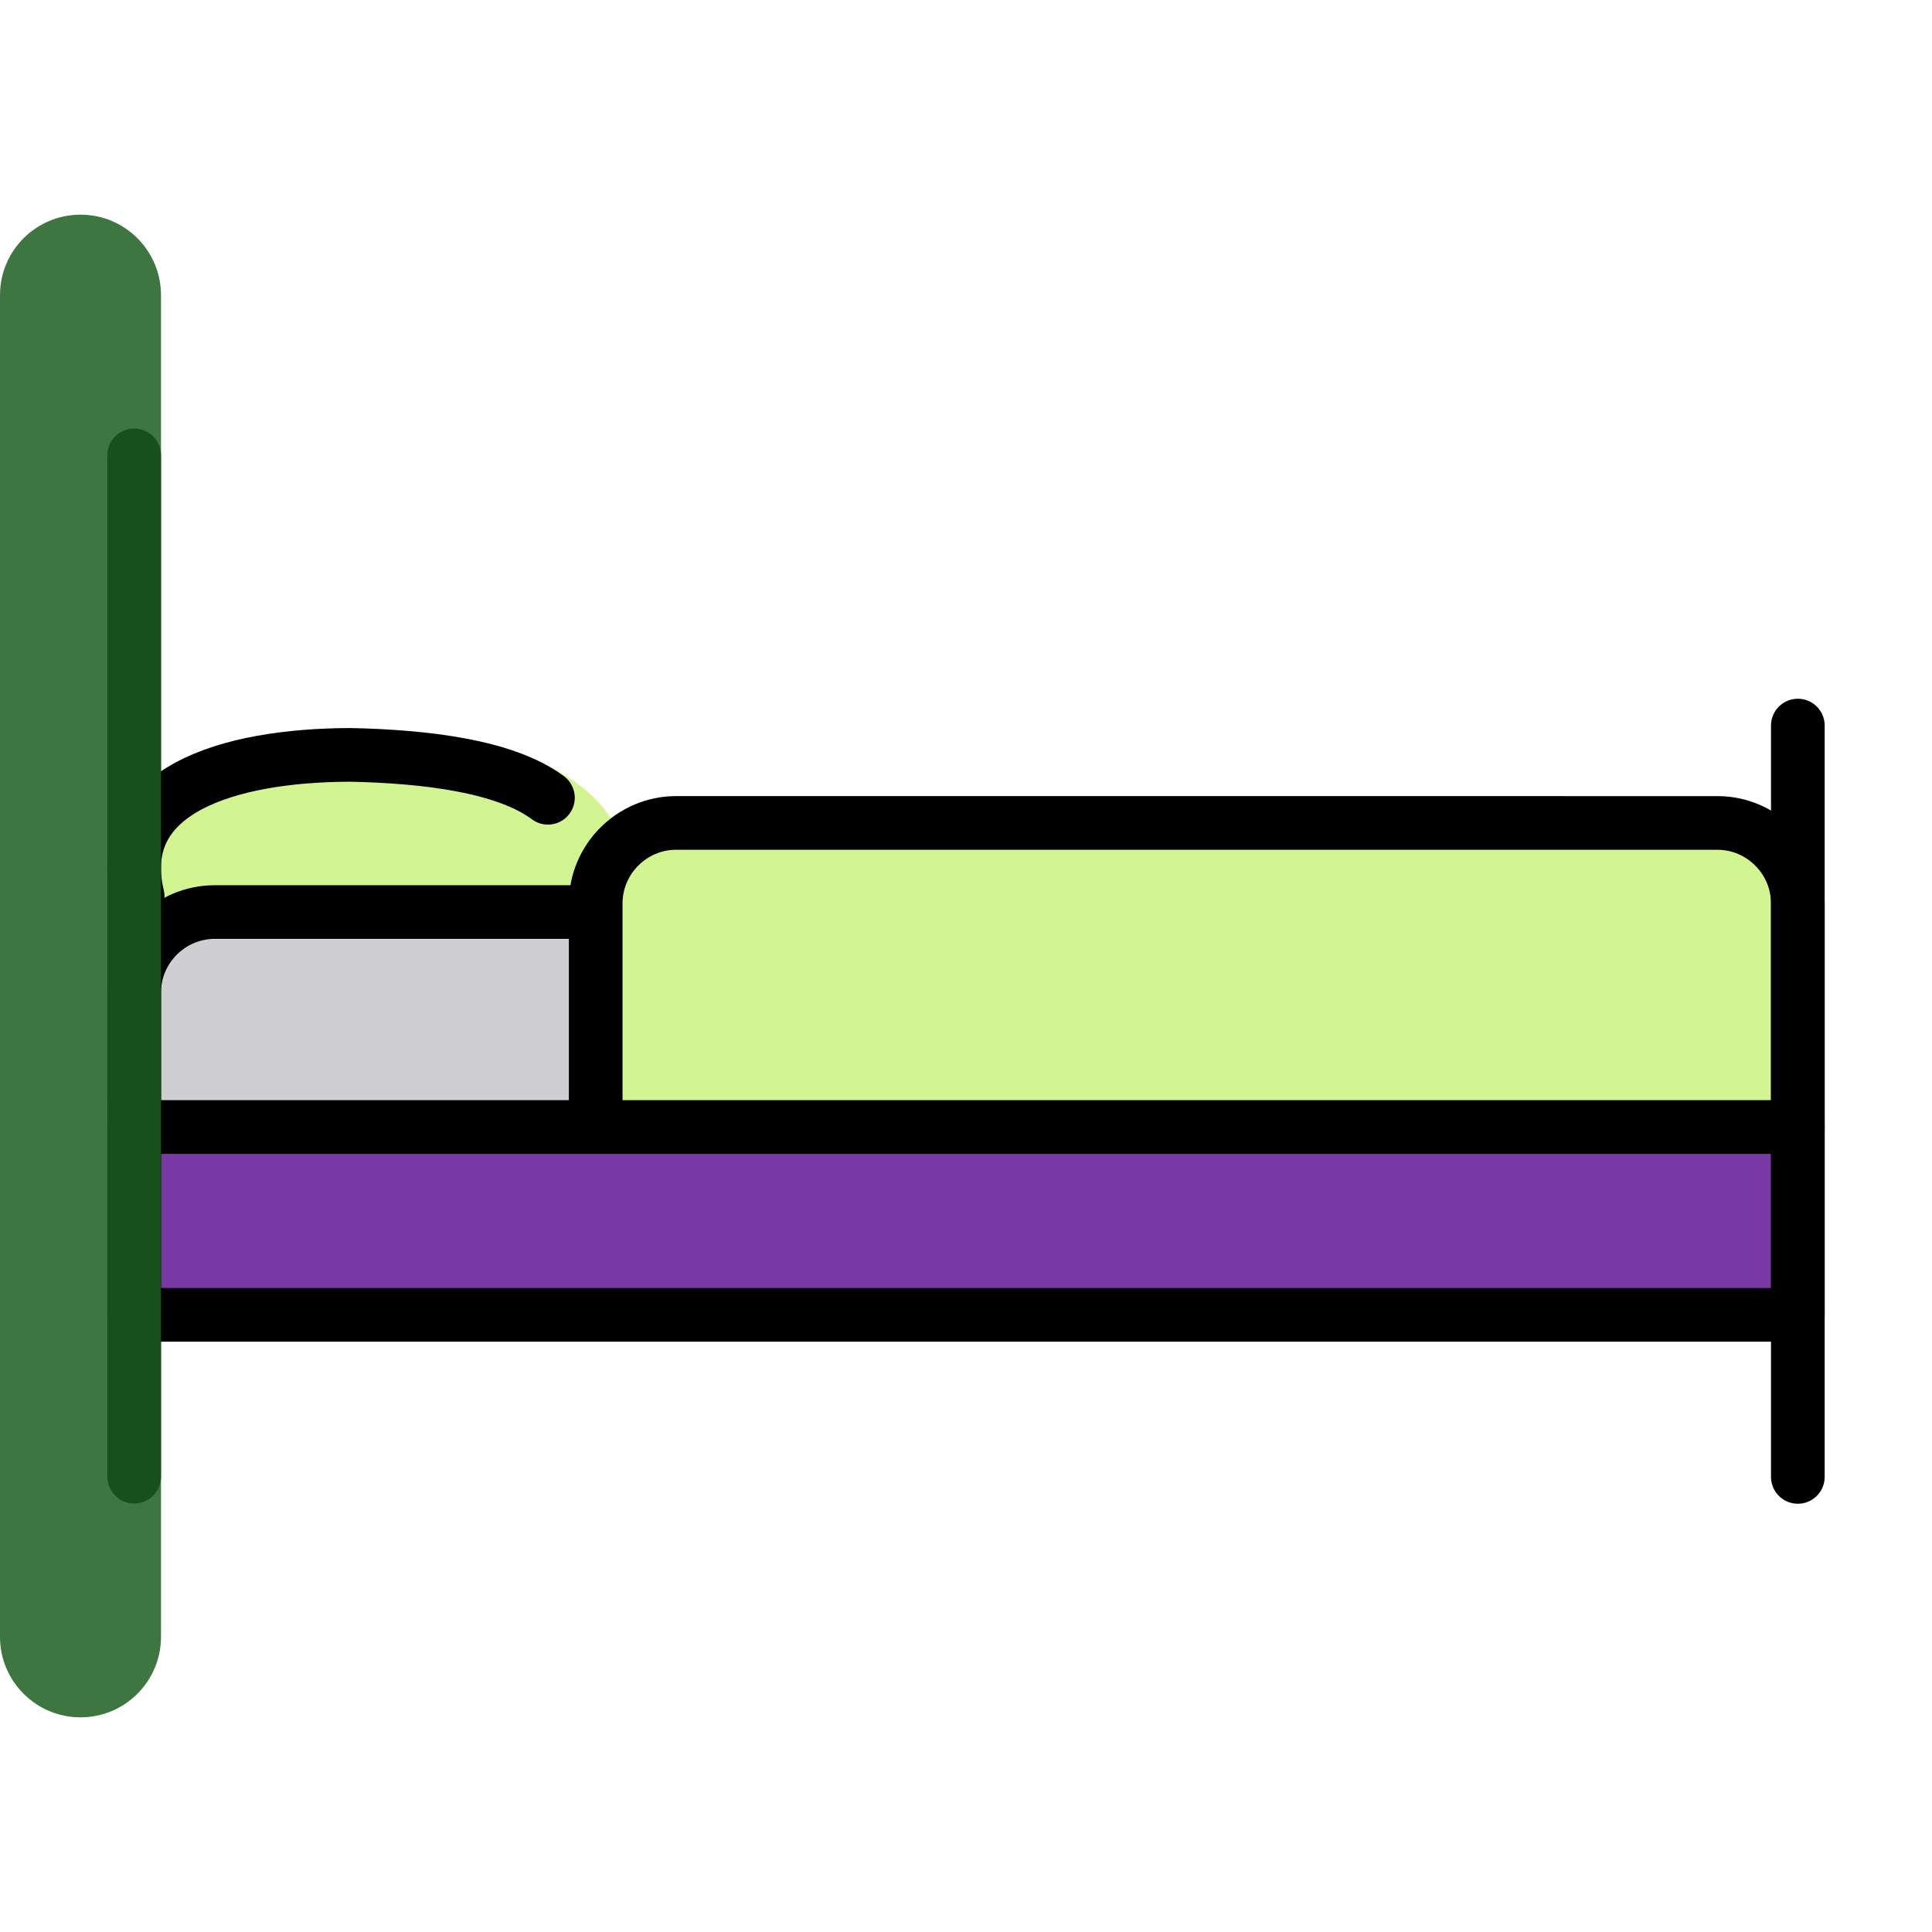
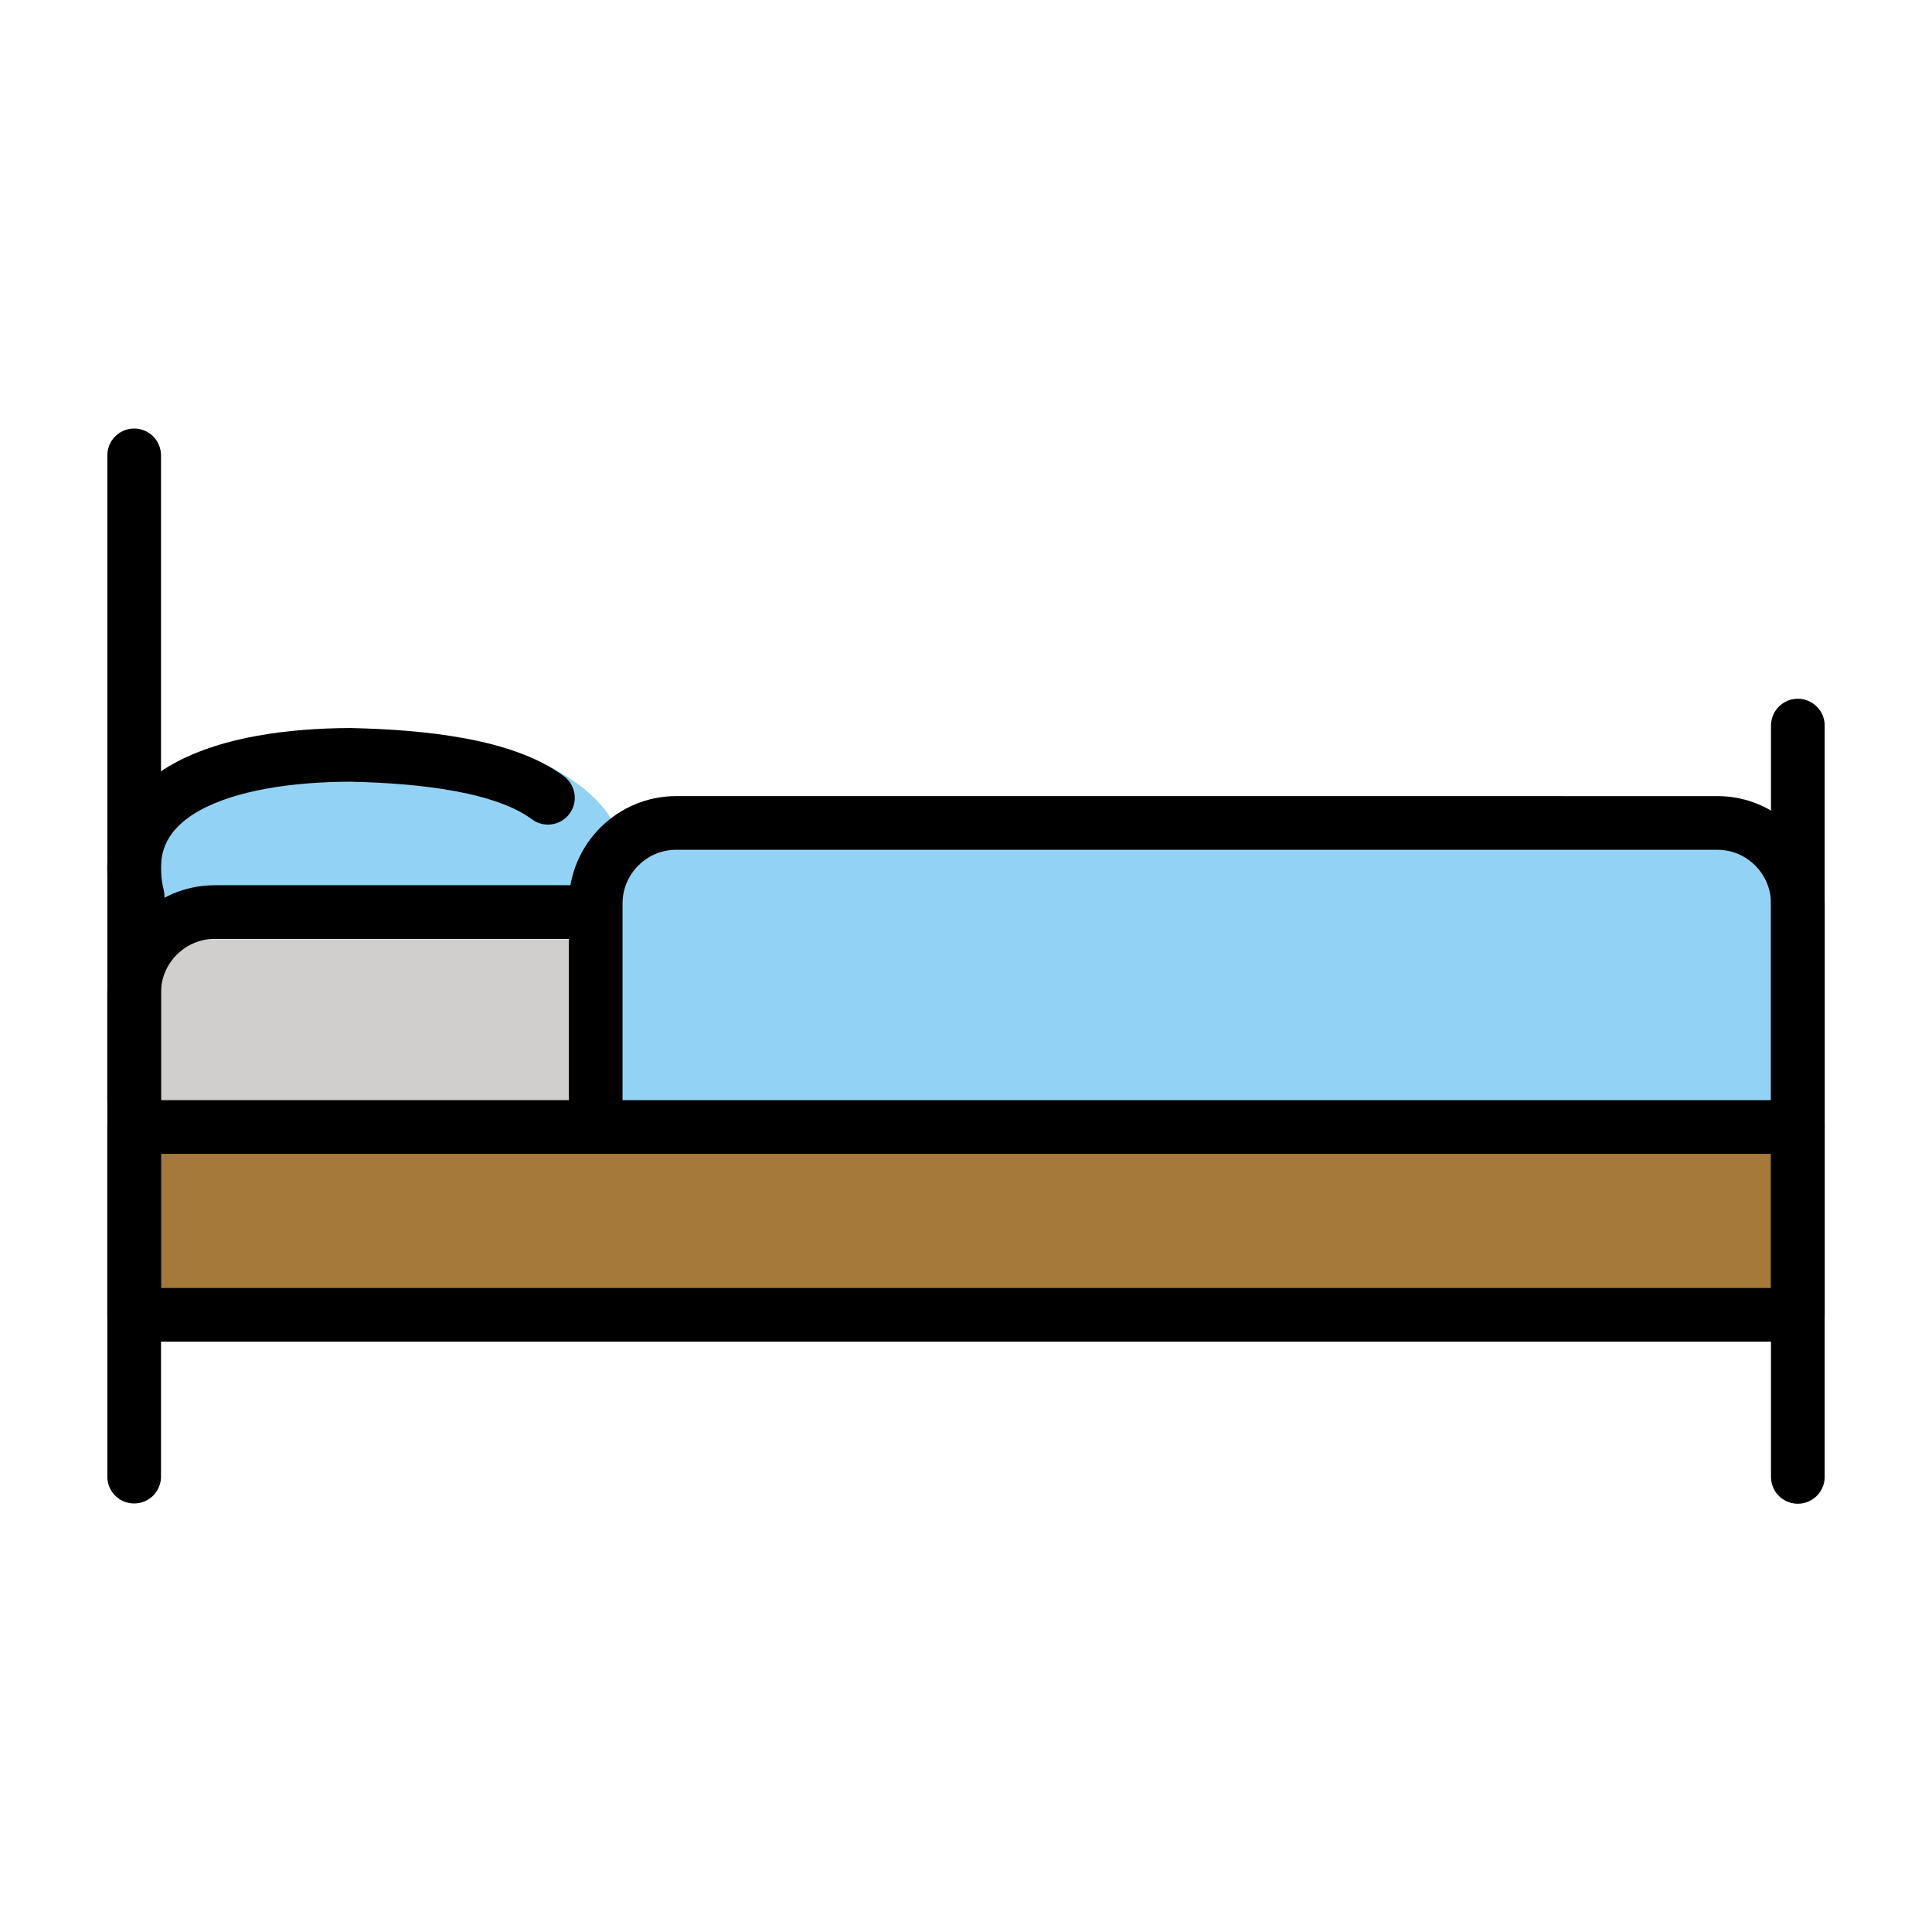
<svg xmlns="http://www.w3.org/2000/svg" id="emoji" viewBox="0 0 72 72">
  <g id="color">
-     <rect x="5" y="42.5" width="62" height="6.5" fill="#7939a4" />
-     <path fill="#cfced0" d="m5 42v-4c0-1.65 1.35-3 3-3h56c1.65 0 3 1.35 3 3v4" />
-     <path fill="#d2f591" d="m5.125 30.44s6.387-2.767 12.27-2.721c2.296 0.018 5.686 1.897 5.712 3.874l-1.104 2.16-15 1-0.812 1.25-1.062-1.625-0.125-3.625z" />
-     <path fill="#d2f591" d="m22 41.6 0.434-8.291c-3.052-4.924 32.48-2.528 44.6-2.638 0.818 4.338 0.044 6.264-0.03 11.32" />
+     <rect x="5" y="42.5" width="62" height="6.5" fill="#a57939" />
+     <path fill="#d0cfce" d="m5 42v-4c0-1.65 1.35-3 3-3h56c1.65 0 3 1.35 3 3v4" />
+     <path fill="#92d3f5" d="m5.125 30.44s6.387-2.767 12.27-2.721c2.296 0.018 5.686 1.897 5.712 3.874l-1.104 2.16-15 1-0.812 1.25-1.062-1.625-0.125-3.625z" />
+     <path fill="#92d3f5" d="m22 41.6 0.434-8.291c-3.052-4.924 32.48-2.528 44.6-2.638 0.818 4.338 0.044 6.264-0.03 11.32" />
  </g>
  <g id="hair" />
  <g id="skin" />
  <g id="skin-shadow" />
  <g id="line">
-     <rect x="5" y="42" width="62" height="7" fill="none" stroke="#000000" stroke-linecap="round" stroke-linejoin="round" stroke-miterlimit="10" stroke-width="2" />
-     <path fill="none" stroke="#000000" stroke-linecap="round" stroke-linejoin="round" stroke-miterlimit="10" stroke-width="2" d="m5 40.99v-4c0-1.65 1.35-3 3-3h13.83" />
-     <line x1="5" x2="5" y1="55.03" y2="16.97" fill="none" stroke="#000000" stroke-linecap="round" stroke-linejoin="round" stroke-miterlimit="10" stroke-width="2" />
-     <line x1="67" x2="67" y1="27.04" y2="55.04" fill="none" stroke="#000000" stroke-linecap="round" stroke-linejoin="round" stroke-miterlimit="10" stroke-width="2" />
-     <path fill="none" stroke="#000000" stroke-linecap="round" stroke-linejoin="round" stroke-miterlimit="10" stroke-width="2" d="m20.42 29.73c-1.61-1.197-4.604-1.538-7.357-1.598-4.582 0.011-8.882 1.329-7.933 5.274" />
-     <path fill="none" stroke="#000000" stroke-linecap="round" stroke-linejoin="round" stroke-miterlimit="10" stroke-width="2" d="m67 41.99v-8.32c0-1.65-1.35-3-2.99-3.001l-38.81-0.001c-1.65-5.9e-5 -3 1.35-3 3v8" />
+     <rect x="5" y="42" width="62" height="7" fill="none" stroke="#000" stroke-linecap="round" stroke-linejoin="round" stroke-miterlimit="10" stroke-width="2" />
+     <path fill="none" stroke="#000" stroke-linecap="round" stroke-linejoin="round" stroke-miterlimit="10" stroke-width="2" d="m5 40.99v-4c0-1.65 1.35-3 3-3h13.83" />
+     <line x1="5" x2="5" y1="55.03" y2="16.97" fill="none" stroke="#000" stroke-linecap="round" stroke-linejoin="round" stroke-miterlimit="10" stroke-width="2" />
+     <line x1="67" x2="67" y1="27.04" y2="55.04" fill="none" stroke="#000" stroke-linecap="round" stroke-linejoin="round" stroke-miterlimit="10" stroke-width="2" />
+     <path fill="none" stroke="#000" stroke-linecap="round" stroke-linejoin="round" stroke-miterlimit="10" stroke-width="2" d="m20.42 29.73c-1.61-1.197-4.604-1.538-7.357-1.598-4.582 0.011-8.882 1.329-7.933 5.274" />
+     <path fill="none" stroke="#000" stroke-linecap="round" stroke-linejoin="round" stroke-miterlimit="10" stroke-width="2" d="m67 41.99v-8.32c0-1.65-1.35-3-2.99-3.001l-38.81-0.001c-1.65-5.9e-5 -3 1.35-3 3v8" />
  </g>
-   <rect x="0" y="8" width="6" height="56" rx="3" fill="#1B5E20" opacity="0.85" />
</svg>
